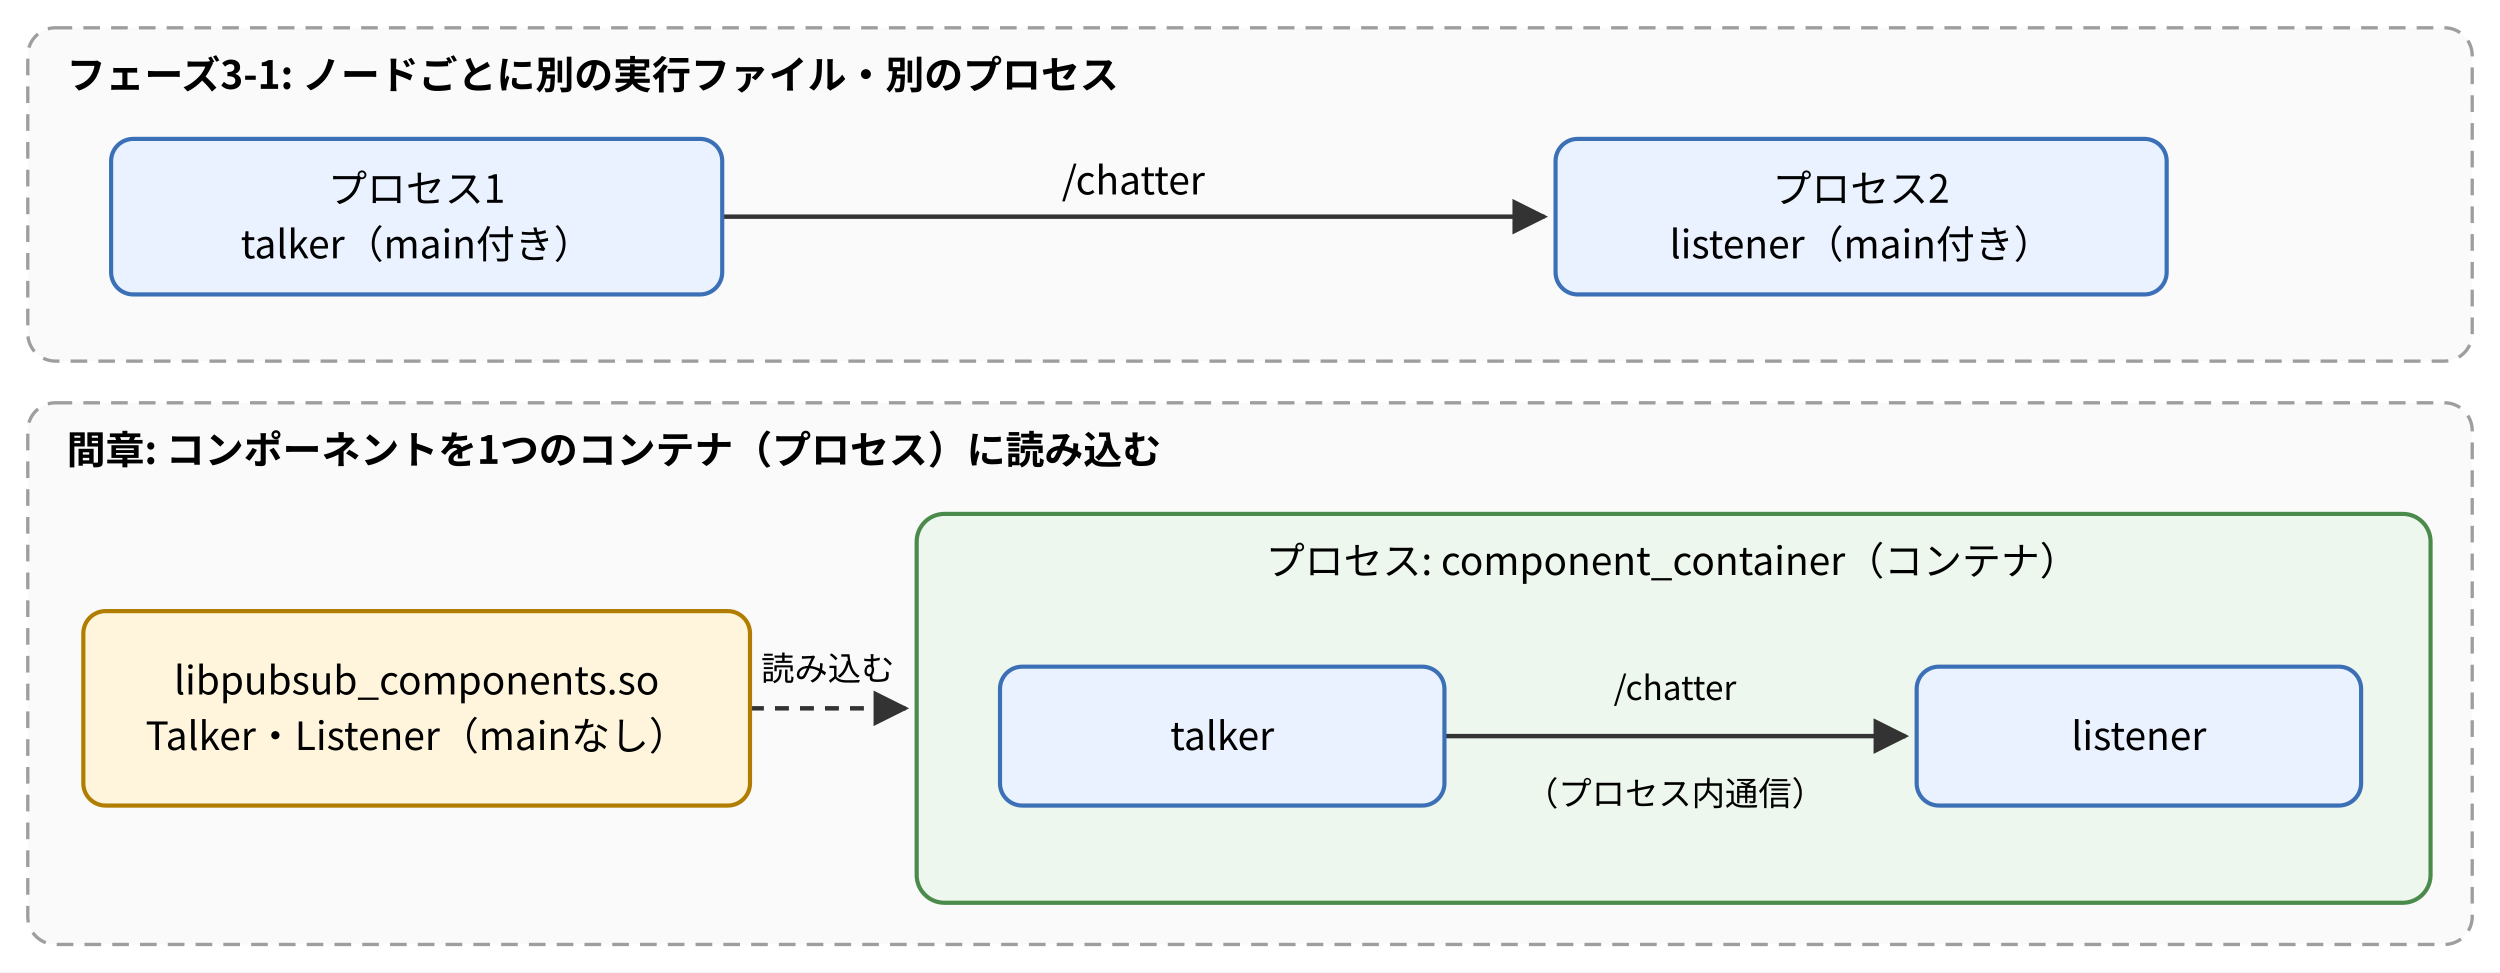
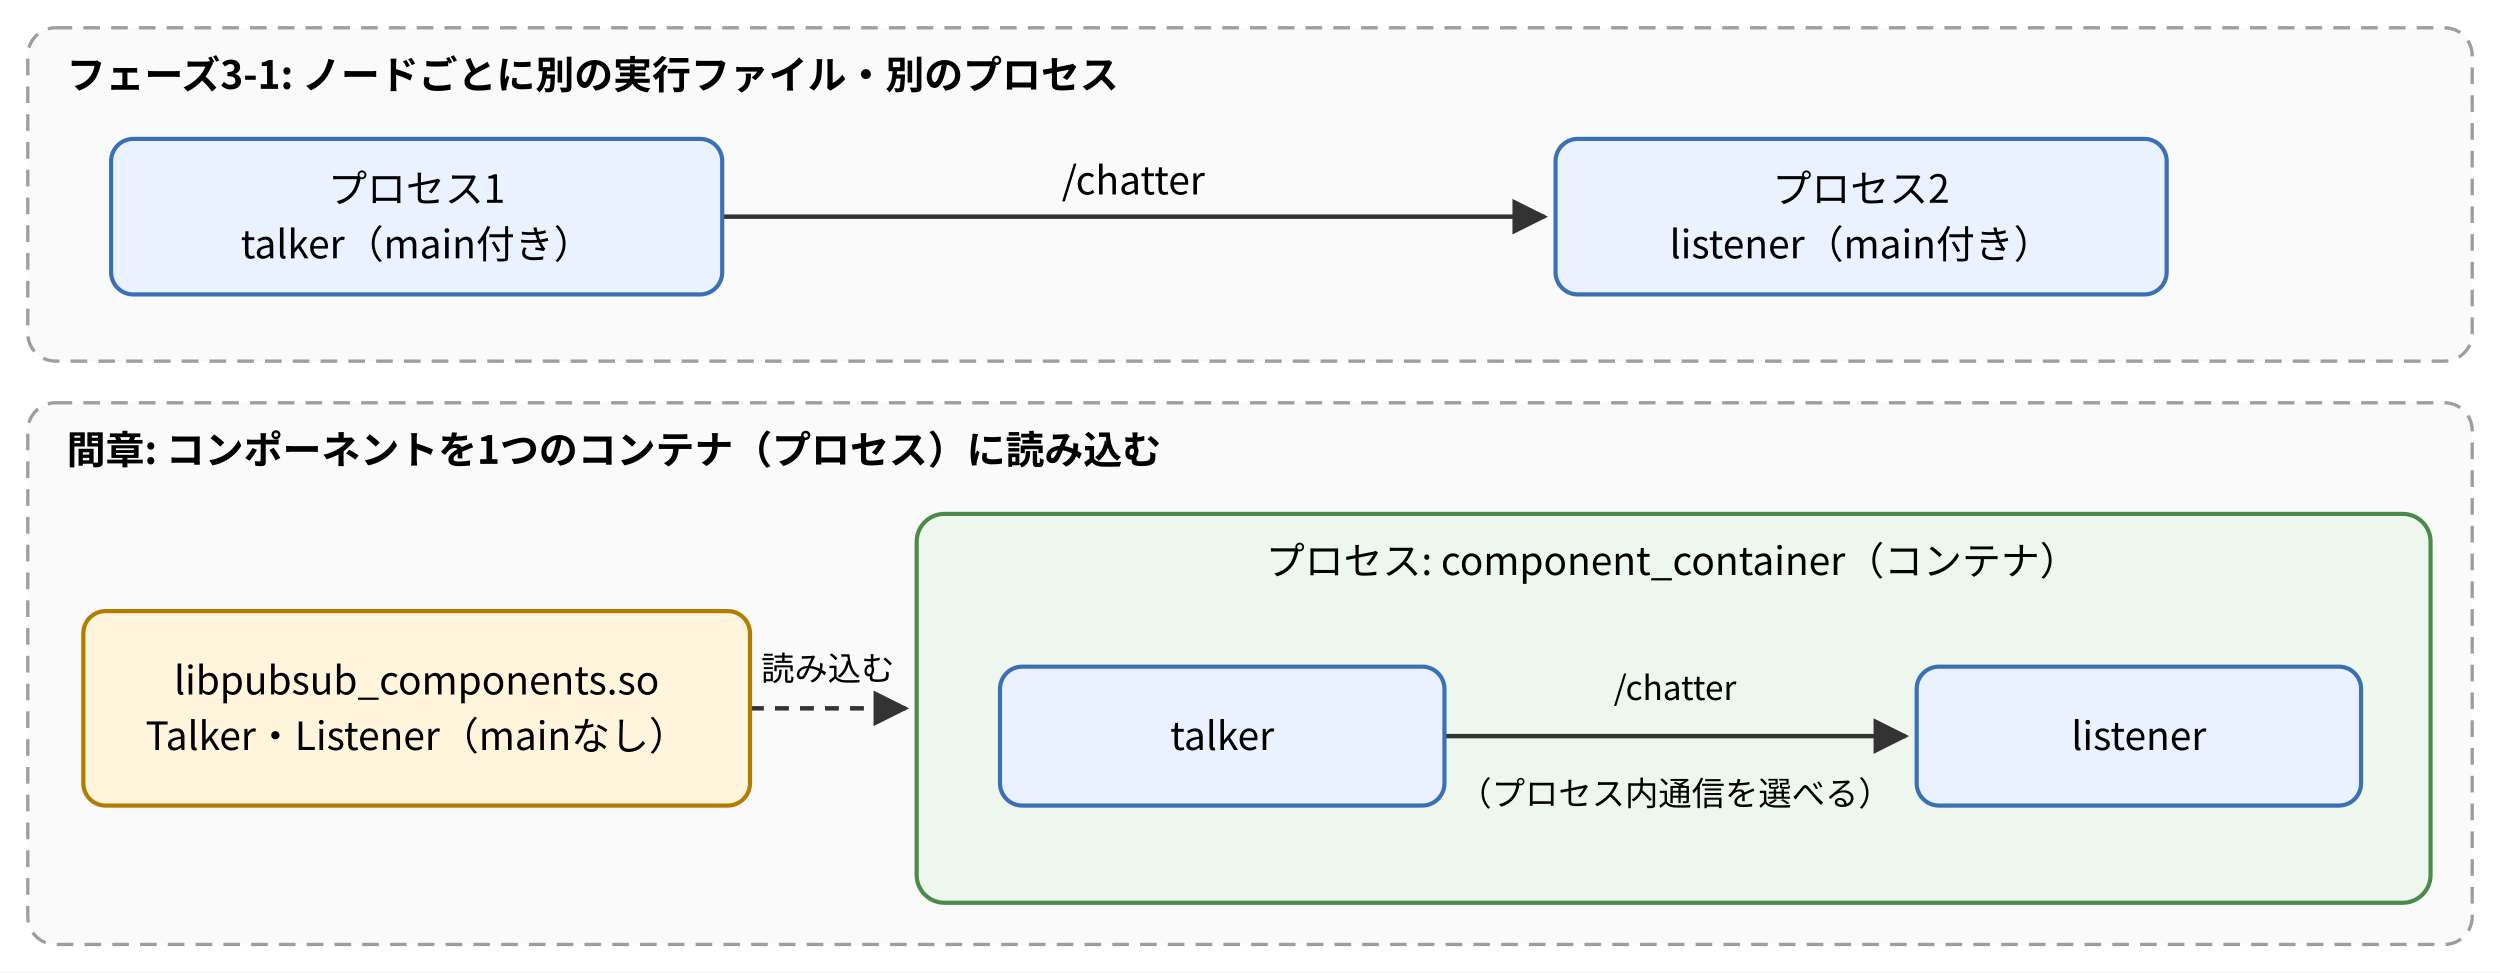
- <svg xmlns="http://www.w3.org/2000/svg" viewBox="0 0 900 350" width="900" height="350" font-family="'Noto Sans CJK JP','Noto Sans JP','Hiragino Sans','Yu Gothic',Meiryo,sans-serif" font-size="14" role="img" aria-label="図: フェーズ3-1ではtalkerとlistenerがそれぞれmain付きの別プロセスで動く。間章では、mainの無いTalker・Listenerを1つのライブラリにまとめ、component_containerという1つのプロセスに読み込み、プロセス内通信でつなぐ">
+ <svg xmlns="http://www.w3.org/2000/svg" viewBox="0 0 900 350" width="900" height="350" font-family="'Noto Sans CJK JP','Noto Sans JP','Hiragino Sans','Yu Gothic',Meiryo,sans-serif" font-size="14" role="img" aria-label="図: フェーズ3-1ではtalkerとlistenerがそれぞれmain付きの別プロセスで動く。間章では、mainの無いTalker・Listenerを1つのライブラリにまとめ、component_containerという1つのプロセスに読み込む。同じプロセス内の通信には、指定すればプロセス内通信を使える">
  <defs>
    <marker id="a" viewBox="0 0 10 10" refX="9" refY="5" markerWidth="8" markerHeight="8" orient="auto">
      <path d="M0,0 L10,5 L0,10 z" fill="#333333" />
    </marker>
  </defs>
  <rect x="0" y="0" width="900" height="350" fill="#ffffff" />
  <rect x="10" y="10" width="880" height="120" rx="10" fill="#fafafa" stroke="#9e9e9e" stroke-width="1.2" stroke-dasharray="6,4" />
  <text x="24" y="32" font-weight="bold">フェーズ3-1: ノードごとに別の実行ファイル・別のプロセス</text>
  <rect x="10" y="145" width="880" height="195" rx="10" fill="#fafafa" stroke="#9e9e9e" stroke-width="1.2" stroke-dasharray="6,4" />
  <text x="24" y="167" font-weight="bold">間章: コンポーネントを1つのコンテナ（プロセス）に読み込む</text>
  <rect x="330" y="185" width="545" height="140" rx="10" fill="#eef7ee" stroke="#4a8a4a" stroke-width="1.5" />
  <text x="602" y="207" text-anchor="middle">プロセス: component_container（コンテナ）</text>
  <path d="M260,78 L556,78" fill="none" stroke="#333333" stroke-width="1.6" marker-end="url(#a)" />
  <text x="408" y="70" text-anchor="middle">/chatter</text>
  <path d="M270,255 L326,255" fill="none" stroke="#333333" stroke-width="1.6" stroke-dasharray="5,4" marker-end="url(#a)" />
  <text x="298" y="245" text-anchor="middle" font-size="12">読み込む</text>
  <path d="M520,265 L686,265" fill="none" stroke="#333333" stroke-width="1.6" marker-end="url(#a)" />
  <text x="603" y="252" text-anchor="middle" font-size="12">/chatter</text>
-   <text x="603" y="290" text-anchor="middle" font-size="12">（プロセス内通信）</text>
+   <text x="603" y="290" text-anchor="middle" font-size="12">（プロセス内通信を選べる）</text>
  <rect x="40" y="50" width="220" height="56" rx="8" fill="#eaf2ff" stroke="#3b6fb6" stroke-width="1.5" />
  <text x="150.0" y="73.0" text-anchor="middle">プロセス1</text>
  <text x="150.0" y="93.0" text-anchor="middle">talker（main付き）</text>
  <rect x="560" y="50" width="220" height="56" rx="8" fill="#eaf2ff" stroke="#3b6fb6" stroke-width="1.5" />
  <text x="670.0" y="73.0" text-anchor="middle">プロセス2</text>
  <text x="670.0" y="93.0" text-anchor="middle">listener（main付き）</text>
  <rect x="30" y="220" width="240" height="70" rx="8" fill="#fff4dc" stroke="#b07d00" stroke-width="1.5" />
  <text x="150.0" y="250.0" text-anchor="middle">libpubsub_components.so</text>
  <text x="150.0" y="270.0" text-anchor="middle">Talker・Listener（mainなし）</text>
  <rect x="360" y="240" width="160" height="50" rx="8" fill="#eaf2ff" stroke="#3b6fb6" stroke-width="1.5" />
  <text x="440.0" y="270.0" text-anchor="middle">talker</text>
  <rect x="690" y="240" width="160" height="50" rx="8" fill="#eaf2ff" stroke="#3b6fb6" stroke-width="1.5" />
  <text x="770.0" y="270.0" text-anchor="middle">listener</text>
</svg>
